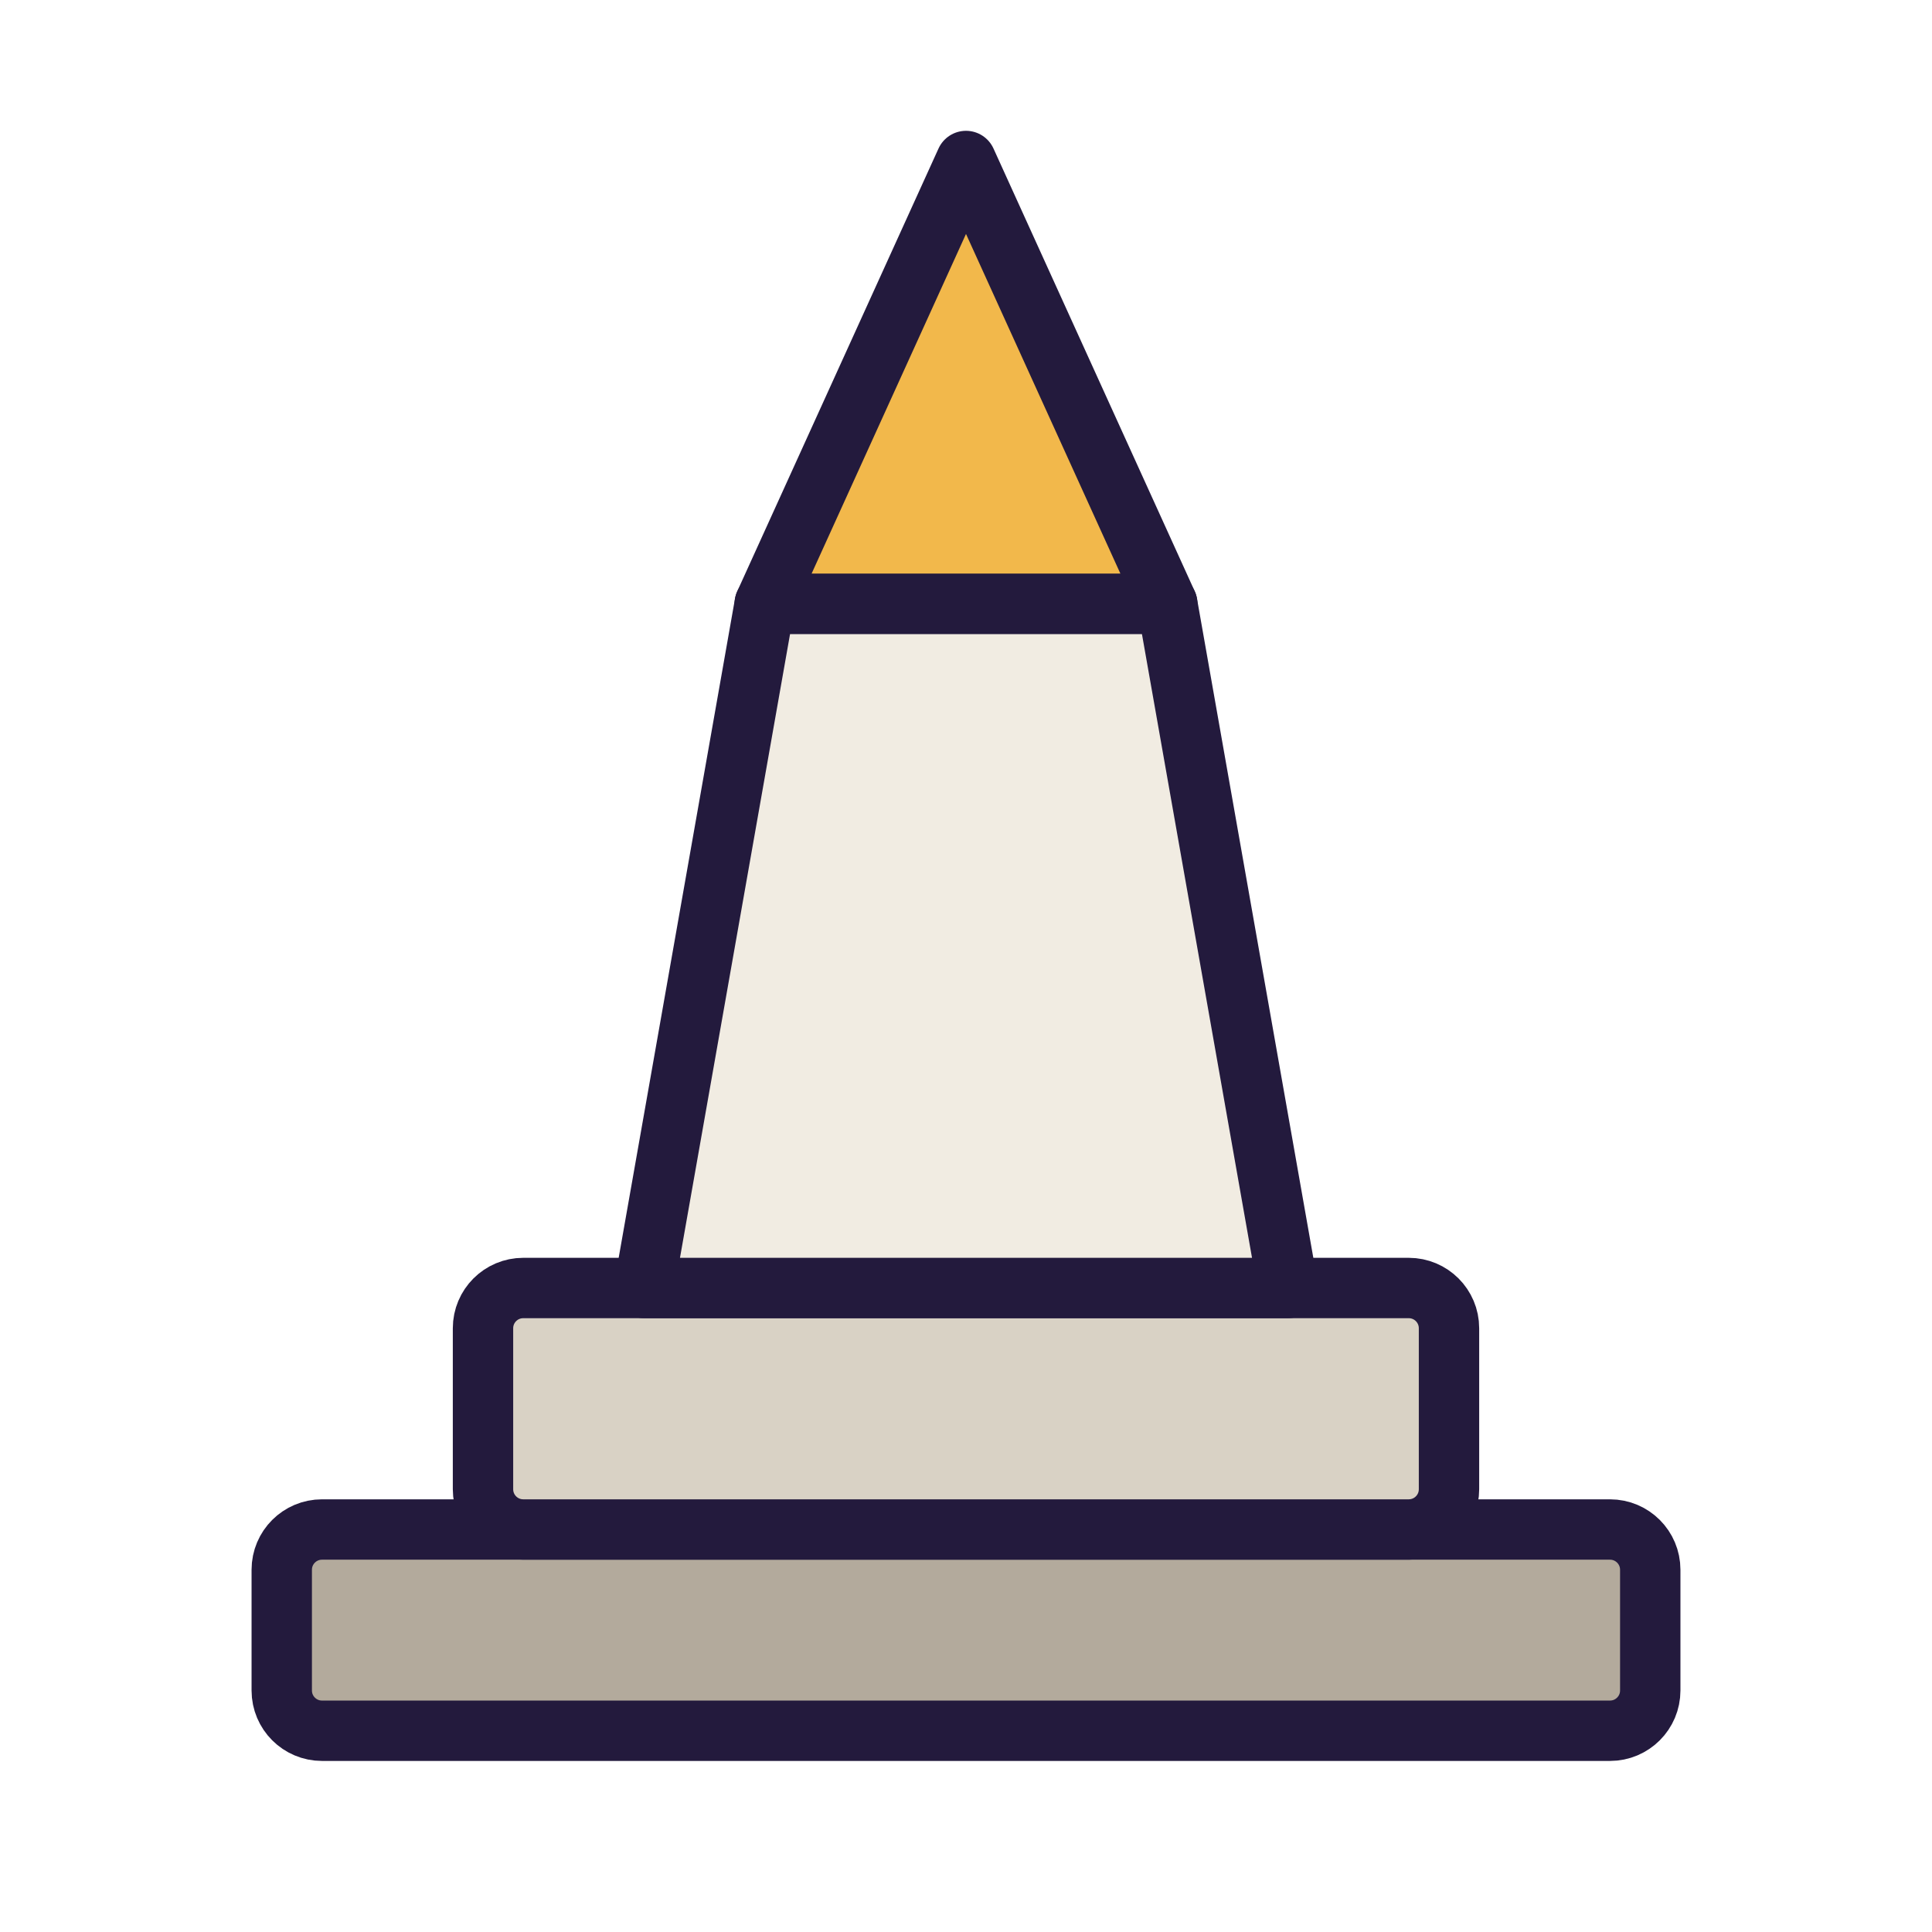
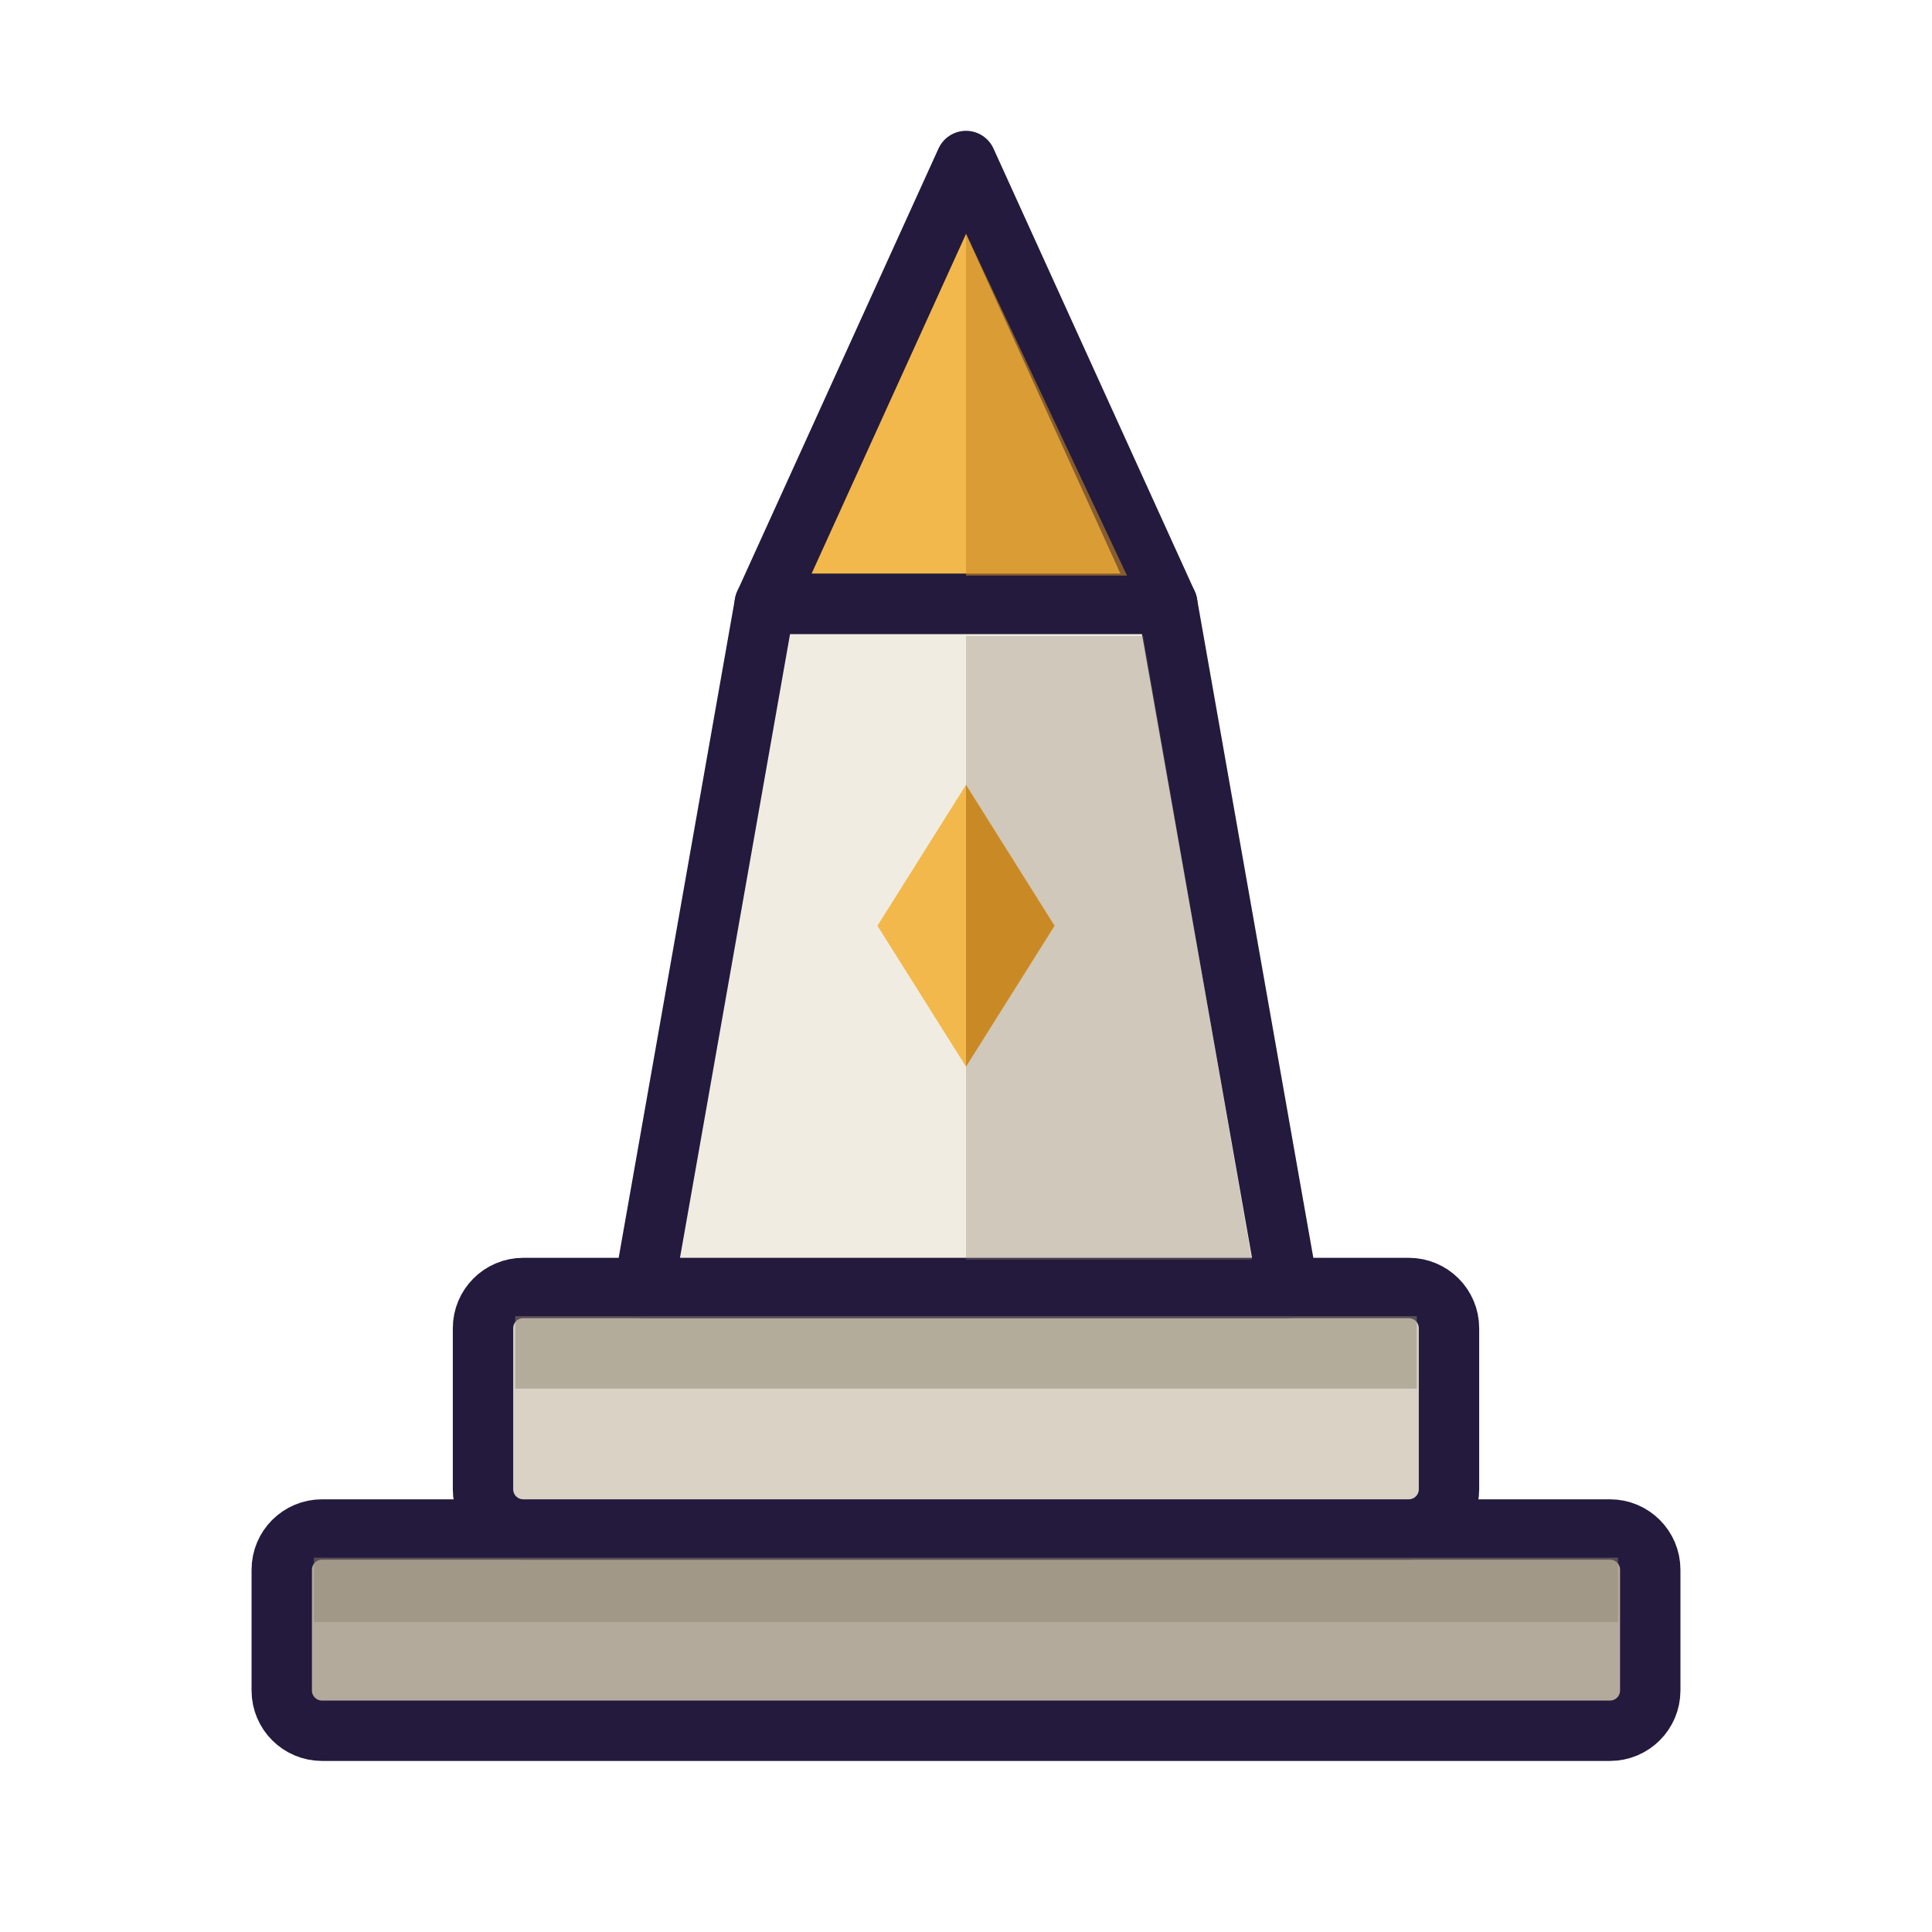
<svg xmlns="http://www.w3.org/2000/svg" viewBox="0 0 48 48" width="48" height="48">
  <style>
    * {
      vector-effect: non-scaling-stroke;
    }
  </style>
  <g stroke="#231a3d" stroke-width="1.5" stroke-linejoin="round" stroke-linecap="round">
    <rect x="7" y="38" width="34" height="5" rx="1" fill="#b3aa9c" />
    <rect x="12" y="32" width="24" height="6" rx="1" fill="#d9d2c5" />
    <polygon points="16,32 19,15 29,15 32,32" fill="#f1ece2" />
    <polygon points="19,15 24,4 29,15" fill="#f2b84b" />
  </g>
+   <polygon points="24,5.800 28,14.300 24,14.300" fill="#c98a26" opacity=".6" />
+   <polygon points="24,15.800 28.400,15.800 31.100,31.300 24,31.300" fill="#8f8572" opacity=".35" />
+   <rect x="12.800" y="32.700" width="22.400" height="1.800" fill="#8f8572" opacity=".5" />
+   <rect x="7.800" y="38.700" width="32.400" height="1.600" fill="#8f8572" opacity=".5" />
+   <polygon points="24,19.500 26.200,23 24,26.500 21.800,23" fill="#f2b84b" />
+   <polygon points="24,19.500 26.200,23 24,26.500" fill="#c98a26" />
</svg>
